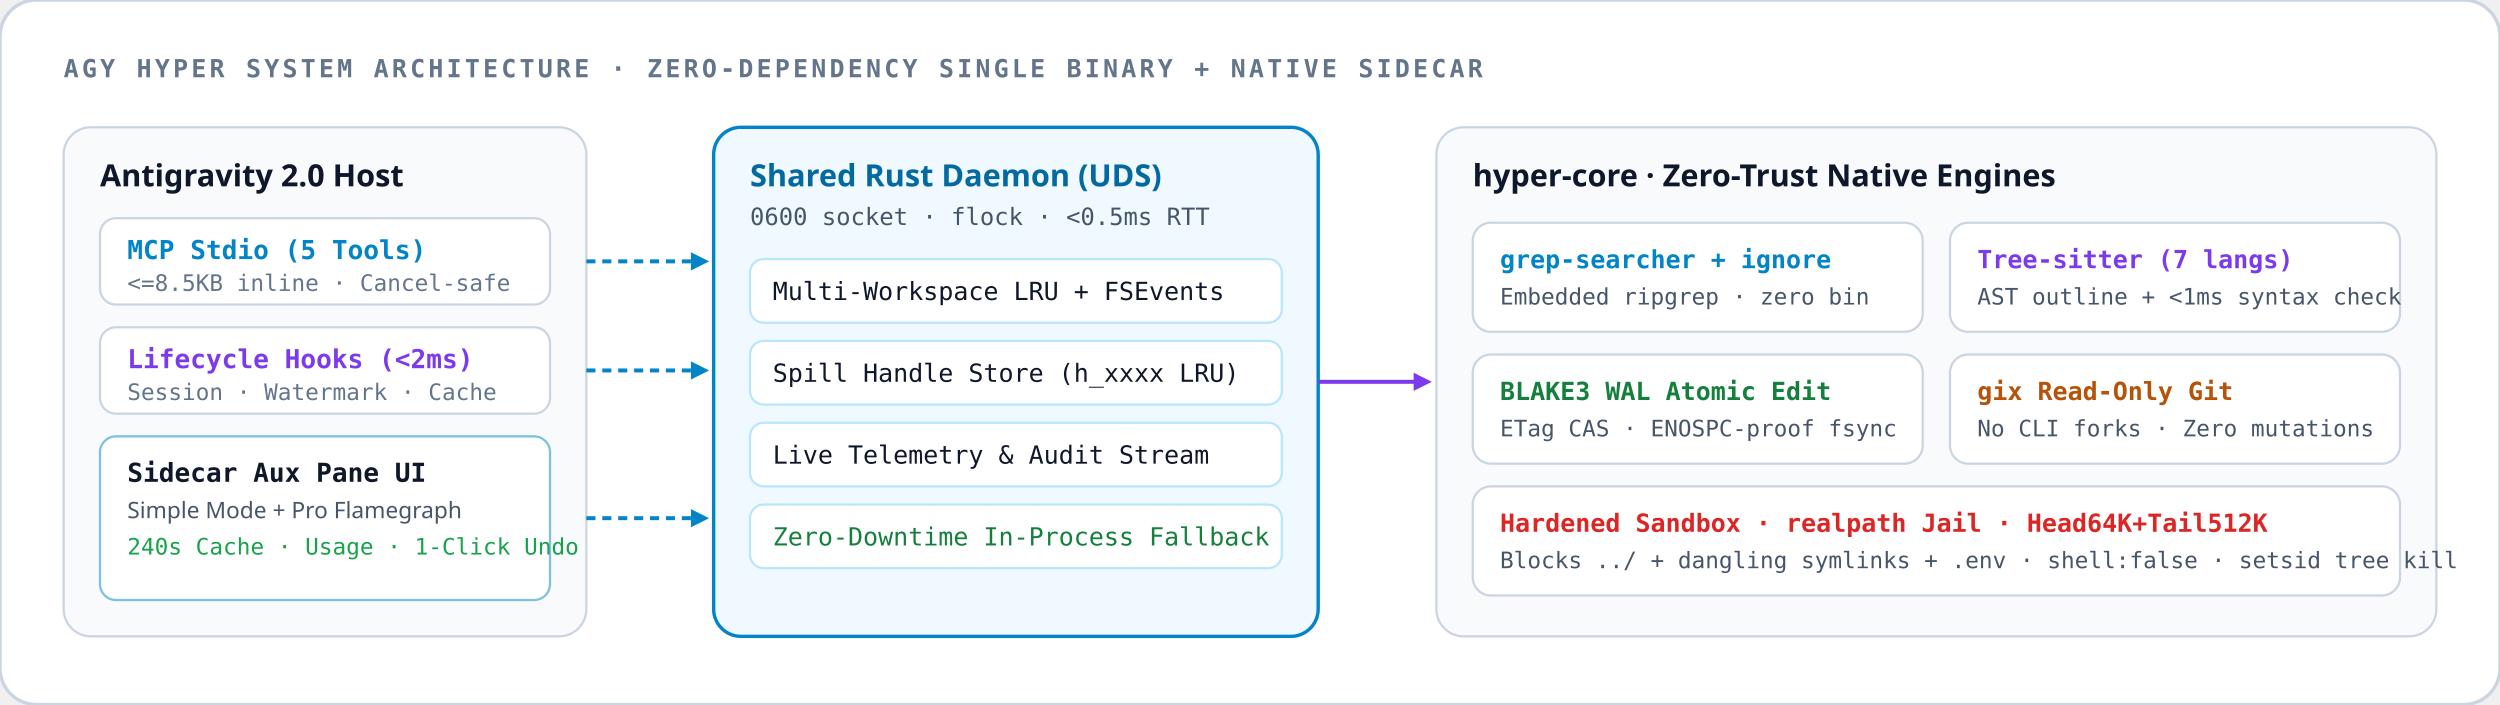
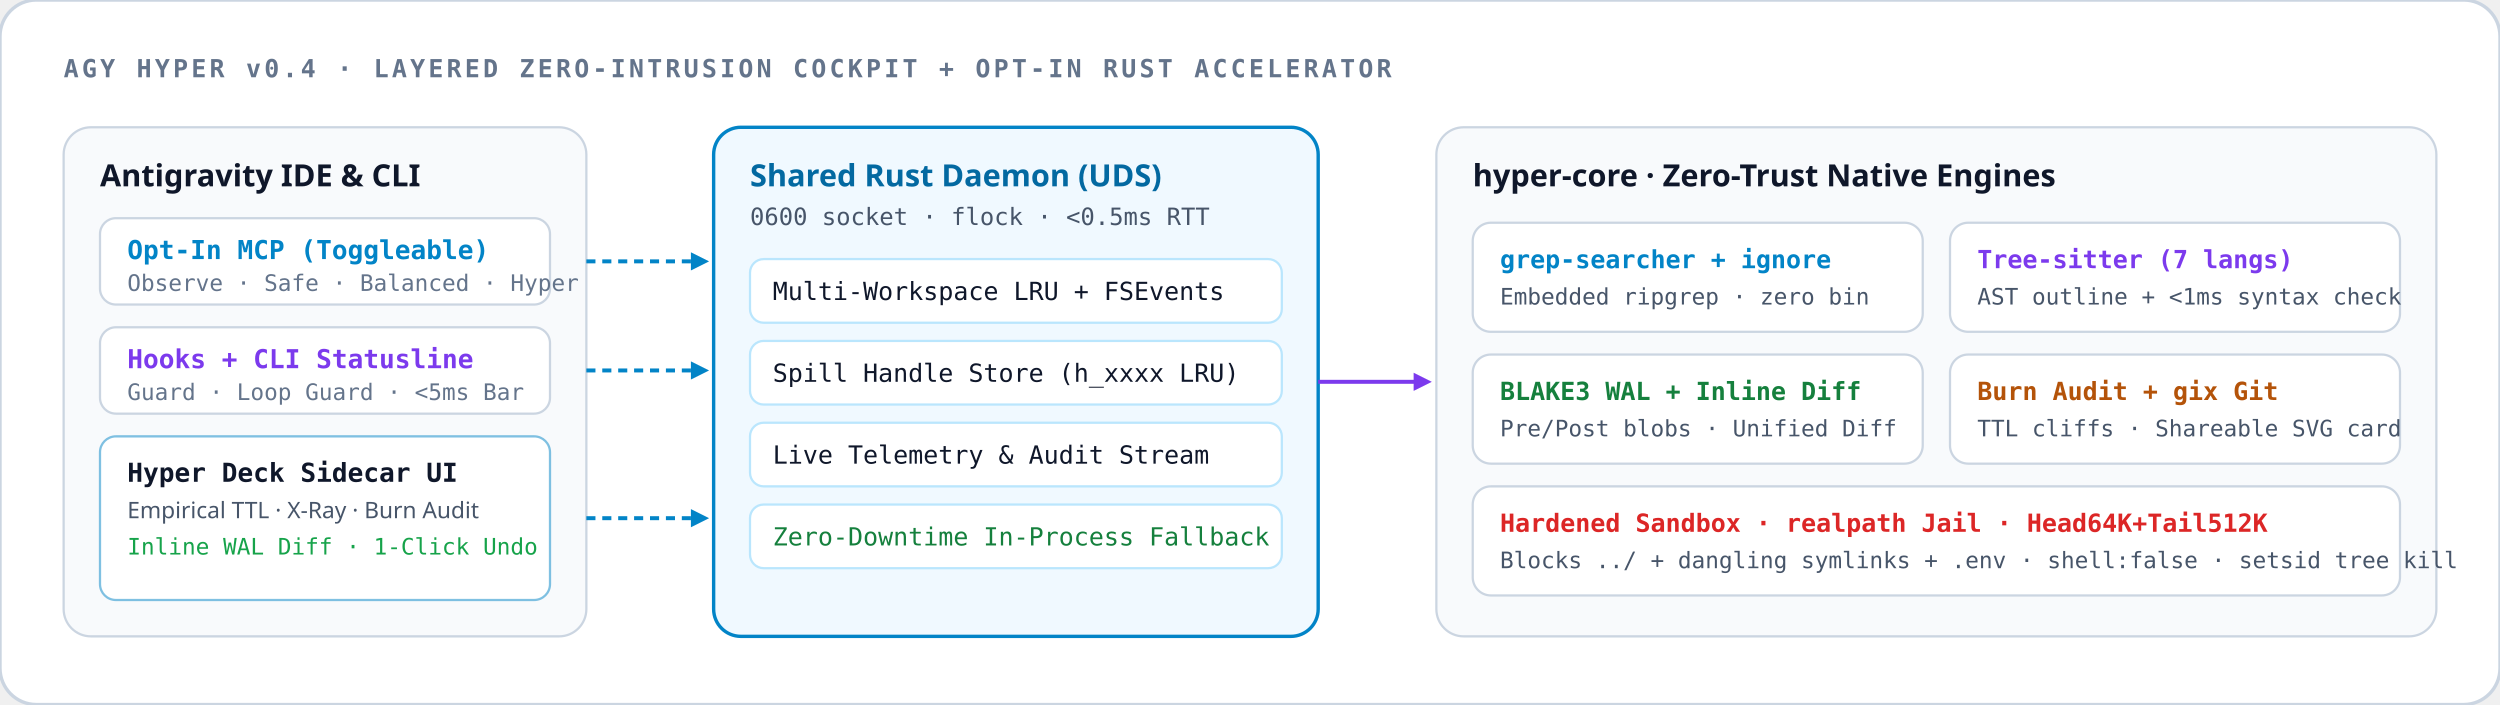
<svg xmlns="http://www.w3.org/2000/svg" width="1100" height="310" viewBox="0 0 1100 310" fill="none">
  <rect width="1100" height="310" rx="16" fill="#FFFFFF" stroke="#CBD5E1" stroke-width="1.5" />
-   <text x="28" y="34" fill="#64748B" font-size="11" font-weight="700" letter-spacing="1.4" font-family="ui-monospace,Menlo,monospace">AGY HYPER SYSTEM ARCHITECTURE · ZERO-DEPENDENCY SINGLE BINARY + NATIVE SIDECAR</text>
+   <text x="28" y="34" fill="#64748B" font-size="11" font-weight="700" letter-spacing="1.4" font-family="ui-monospace,Menlo,monospace">AGY HYPER v0.4 · LAYERED ZERO-INTRUSION COCKPIT + OPT-IN RUST ACCELERATOR</text>
  <rect x="28" y="56" width="230" height="224" rx="12" fill="#F8FAFC" stroke="#CBD5E1" />
-   <text x="44" y="82" fill="#0F172A" font-size="13.5" font-weight="700" font-family="system-ui,sans-serif">Antigravity 2.0 Host</text>
+   <text x="44" y="82" fill="#0F172A" font-size="13.5" font-weight="700" font-family="system-ui,sans-serif">Antigravity IDE &amp; CLI</text>
  <rect x="44" y="96" width="198" height="38" rx="7" fill="#FFFFFF" stroke="#CBD5E1" />
-   <text x="56" y="114" fill="#0284C7" font-size="11.5" font-weight="600" font-family="ui-monospace,Menlo,monospace">MCP Stdio (5 Tools)</text>
-   <text x="56" y="128" fill="#64748B" font-size="10" font-family="ui-monospace,Menlo,monospace">&lt;=8.5KB inline · Cancel-safe</text>
+   <text x="56" y="114" fill="#0284C7" font-size="11.5" font-weight="600" font-family="ui-monospace,Menlo,monospace">Opt-In MCP (Toggleable)</text>
+   <text x="56" y="128" fill="#64748B" font-size="10" font-family="ui-monospace,Menlo,monospace">Observe · Safe · Balanced · Hyper</text>
  <rect x="44" y="144" width="198" height="38" rx="7" fill="#FFFFFF" stroke="#CBD5E1" />
-   <text x="56" y="162" fill="#7C3AED" font-size="11.5" font-weight="600" font-family="ui-monospace,Menlo,monospace">Lifecycle Hooks (&lt;2ms)</text>
-   <text x="56" y="176" fill="#64748B" font-size="10" font-family="ui-monospace,Menlo,monospace">Session · Watermark · Cache</text>
+   <text x="56" y="162" fill="#7C3AED" font-size="11.5" font-weight="600" font-family="ui-monospace,Menlo,monospace">Hooks + CLI Statusline</text>
+   <text x="56" y="176" fill="#64748B" font-size="10" font-family="ui-monospace,Menlo,monospace">Guard · Loop Guard · &lt;5ms Bar</text>
  <rect x="44" y="192" width="198" height="72" rx="7" fill="#FFFFFF" stroke="#0284C7" stroke-opacity="0.5" />
-   <text x="56" y="212" fill="#0F172A" font-size="11.5" font-weight="700" font-family="ui-monospace,Menlo,monospace">Sidecar Aux Pane UI</text>
-   <text x="56" y="228" fill="#475569" font-size="10" font-family="system-ui,sans-serif">Simple Mode + Pro Flamegraph</text>
-   <text x="56" y="244" fill="#16A34A" font-size="10" font-family="ui-monospace,Menlo,monospace">240s Cache · Usage · 1-Click Undo</text>
+   <text x="56" y="212" fill="#0F172A" font-size="11.5" font-weight="700" font-family="ui-monospace,Menlo,monospace">Hyper Deck Sidecar UI</text>
+   <text x="56" y="228" fill="#475569" font-size="10" font-family="system-ui,sans-serif">Empirical TTL · X-Ray · Burn Audit</text>
+   <text x="56" y="244" fill="#16A34A" font-size="10" font-family="ui-monospace,Menlo,monospace">Inline WAL Diff · 1-Click Undo</text>
  <path d="M258 115H306M258 163H306M258 228H306" stroke="#0284C7" stroke-width="1.75" stroke-dasharray="4 3" />
  <polygon points="312,115 304,111 304,119" fill="#0284C7" />
  <polygon points="312,163 304,159 304,167" fill="#0284C7" />
  <polygon points="312,228 304,224 304,232" fill="#0284C7" />
  <rect x="314" y="56" width="266" height="224" rx="12" fill="#F0F9FF" stroke="#0284C7" stroke-width="1.5" />
  <text x="330" y="82" fill="#0369A1" font-size="13.5" font-weight="700" font-family="system-ui,sans-serif">Shared Rust Daemon (UDS)</text>
  <text x="330" y="99" fill="#475569" font-size="10.5" font-family="ui-monospace,Menlo,monospace">0600 socket · flock · &lt;0.5ms RTT</text>
  <g transform="translate(330, 114)" font-family="ui-monospace,Menlo,monospace" font-size="11">
    <rect x="0" y="0" width="234" height="28" rx="6" fill="#FFFFFF" stroke="#BAE6FD" />
    <text x="10" y="18" fill="#0F172A">Multi-Workspace LRU + FSEvents</text>
    <rect x="0" y="36" width="234" height="28" rx="6" fill="#FFFFFF" stroke="#BAE6FD" />
    <text x="10" y="54" fill="#0F172A">Spill Handle Store (h_xxxx LRU)</text>
    <rect x="0" y="72" width="234" height="28" rx="6" fill="#FFFFFF" stroke="#BAE6FD" />
    <text x="10" y="90" fill="#0F172A">Live Telemetry &amp; Audit Stream</text>
    <rect x="0" y="108" width="234" height="28" rx="6" fill="#FFFFFF" stroke="#BAE6FD" />
    <text x="10" y="126" fill="#15803D">Zero-Downtime In-Process Fallback</text>
  </g>
  <path d="M580 168H624" stroke="#7C3AED" stroke-width="1.75" />
  <polygon points="630,168 622,164 622,172" fill="#7C3AED" />
  <rect x="632" y="56" width="440" height="224" rx="12" fill="#F8FAFC" stroke="#CBD5E1" />
  <text x="648" y="82" fill="#0F172A" font-size="13.5" font-weight="700" font-family="system-ui,sans-serif">hyper-core · Zero-Trust Native Engines</text>
  <g transform="translate(648, 98)" font-family="ui-monospace,Menlo,monospace" font-size="11">
    <rect x="0" y="0" width="198" height="48" rx="8" fill="#FFFFFF" stroke="#CBD5E1" />
    <text x="12" y="20" fill="#0284C7" font-weight="700">grep-searcher + ignore</text>
    <text x="12" y="36" fill="#475569" font-size="10">Embedded ripgrep · zero bin</text>
    <rect x="210" y="0" width="198" height="48" rx="8" fill="#FFFFFF" stroke="#CBD5E1" />
    <text x="222" y="20" fill="#7C3AED" font-weight="700">Tree-sitter (7 langs)</text>
    <text x="222" y="36" fill="#475569" font-size="10">AST outline + &lt;1ms syntax check</text>
    <rect x="0" y="58" width="198" height="48" rx="8" fill="#FFFFFF" stroke="#CBD5E1" />
-     <text x="12" y="78" fill="#15803D" font-weight="700">BLAKE3 WAL Atomic Edit</text>
-     <text x="12" y="94" fill="#475569" font-size="10">ETag CAS · ENOSPC-proof fsync</text>
+     <text x="12" y="78" fill="#15803D" font-weight="700">BLAKE3 WAL + Inline Diff</text>
+     <text x="12" y="94" fill="#475569" font-size="10">Pre/Post blobs · Unified Diff</text>
    <rect x="210" y="58" width="198" height="48" rx="8" fill="#FFFFFF" stroke="#CBD5E1" />
-     <text x="222" y="78" fill="#B45309" font-weight="700">gix Read-Only Git</text>
-     <text x="222" y="94" fill="#475569" font-size="10">No CLI forks · Zero mutations</text>
+     <text x="222" y="78" fill="#B45309" font-weight="700">Burn Audit + gix Git</text>
+     <text x="222" y="94" fill="#475569" font-size="10">TTL cliffs · Shareable SVG card</text>
    <rect x="0" y="116" width="408" height="48" rx="8" fill="#FFFFFF" stroke="#CBD5E1" />
    <text x="12" y="136" fill="#DC2626" font-weight="700">Hardened Sandbox · realpath Jail · Head64K+Tail512K</text>
    <text x="12" y="152" fill="#475569" font-size="10">Blocks ../ + dangling symlinks + .env · shell:false · setsid tree kill</text>
  </g>
</svg>
